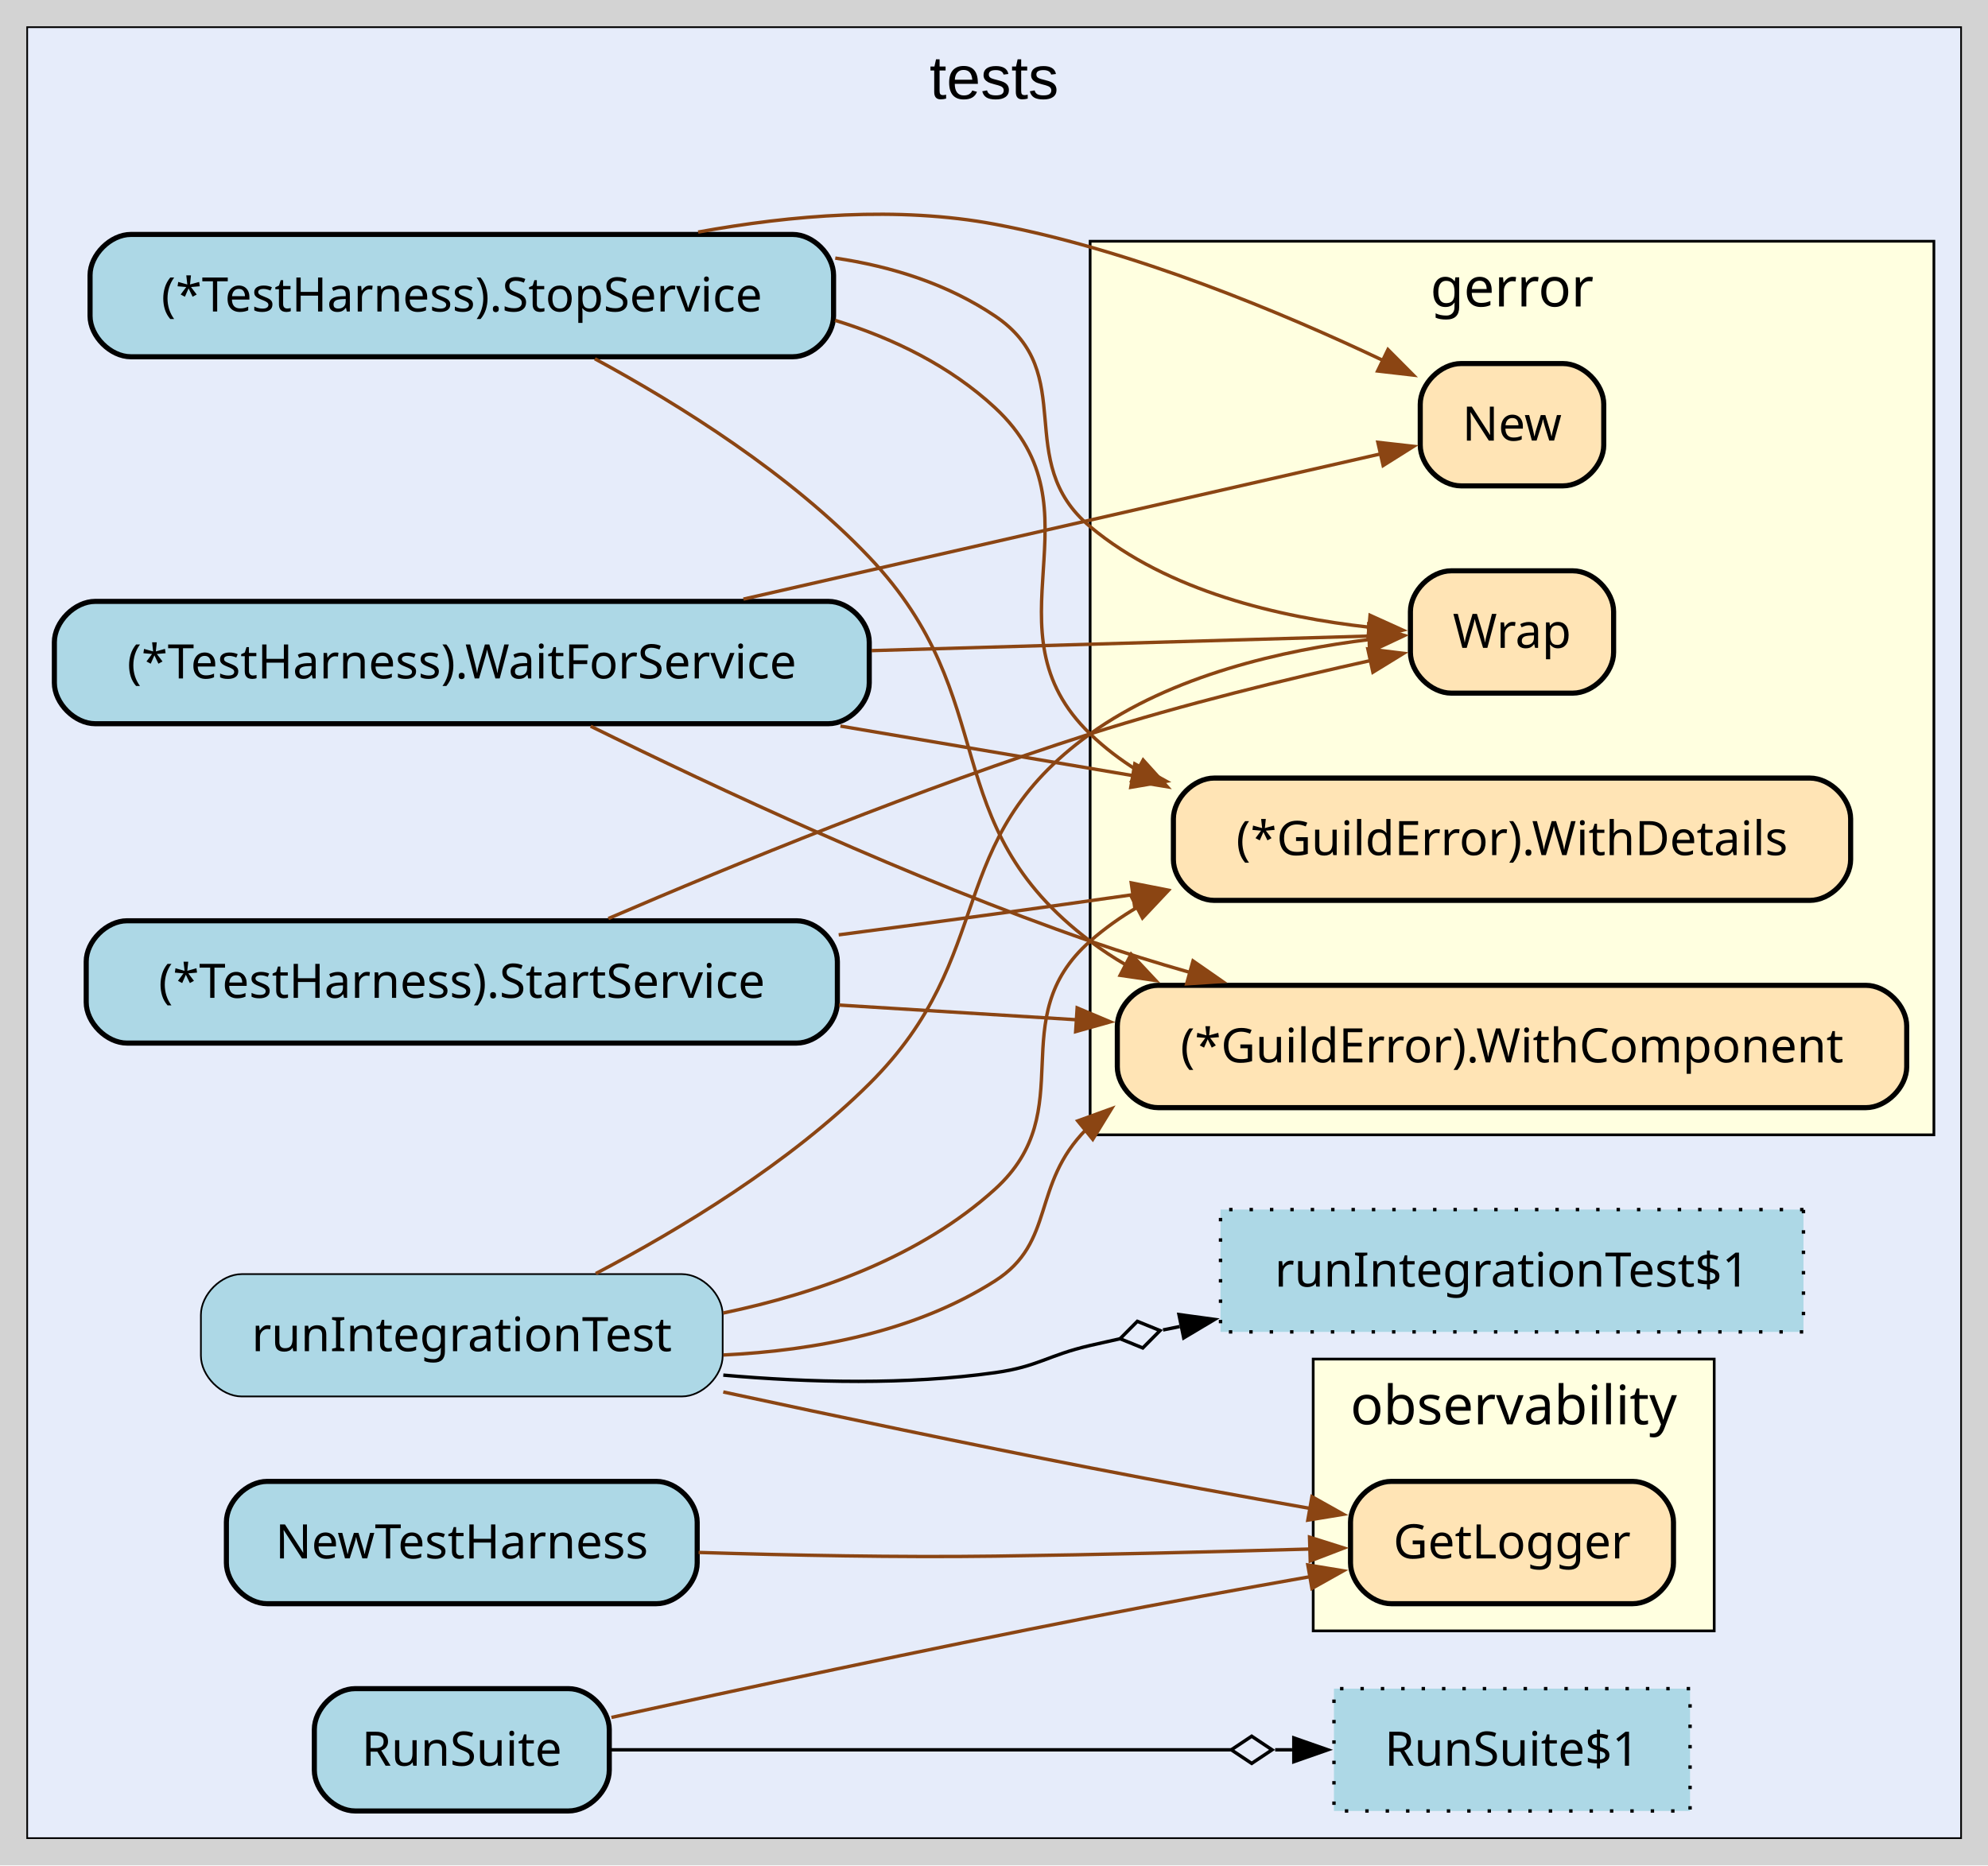
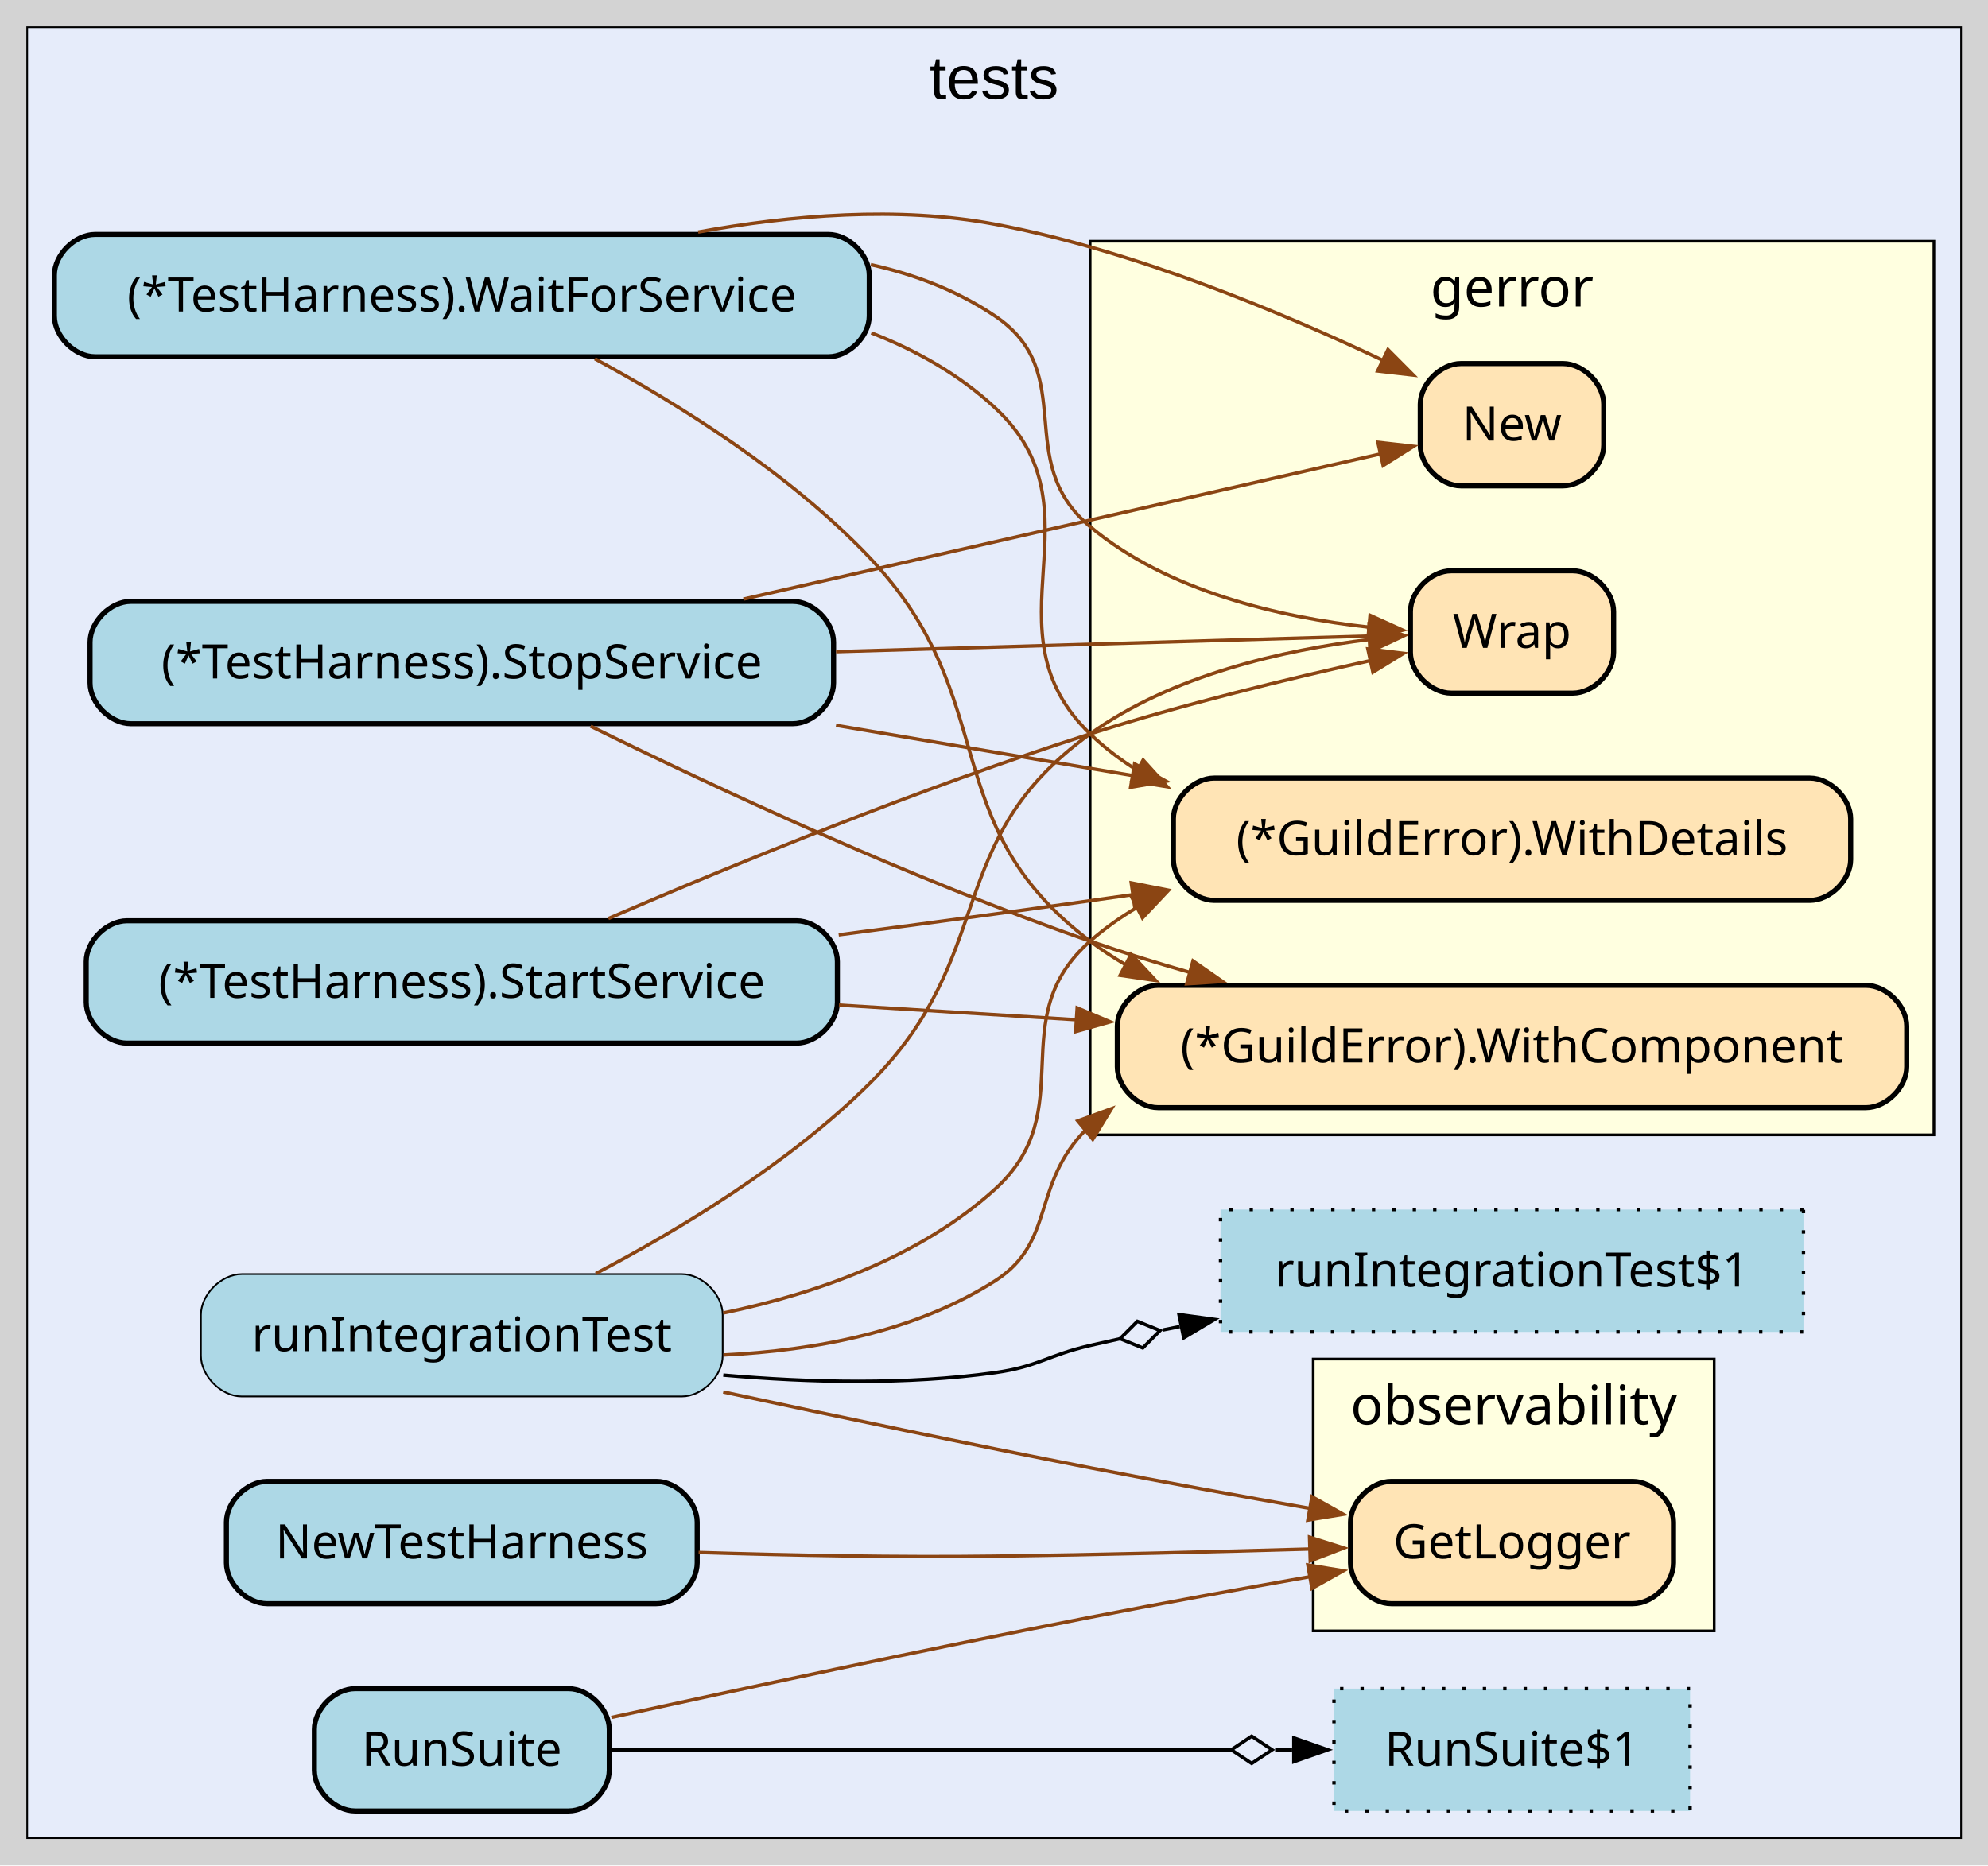
<svg xmlns="http://www.w3.org/2000/svg" xmlns:xlink="http://www.w3.org/1999/xlink" width="585pt" height="549pt" viewBox="0.00 0.00 585.00 549.00">
  <g id="graph0" class="graph" transform="scale(1 1) rotate(0) translate(0 549)">
    <polygon fill="lightgray" stroke="none" points="0,0 0,-549 585.08,-549 585.08,0 0,0" />
    <g id="clust1" class="cluster">
      <polygon fill="#e6ecfa" stroke="black" stroke-width="0.5" points="8,-8 8,-541 577.08,-541 577.08,-8 8,-8" />
      <text xml:space="preserve" text-anchor="middle" x="292.54" y="-519.9" font-family="Arial" font-size="18.00">tests</text>
    </g>
    <g id="clust2" class="cluster">
      <g id="a_clust2">
        <a xlink:href="/?f=github.com/guild-framework/guild-core/pkg/gerror" xlink:title="package: github.com/guild-framework/guild-core/pkg/gerror">
          <polygon fill="lightyellow" stroke="black" stroke-width="0.8" points="320.79,-215 320.79,-478 569.08,-478 569.08,-215 320.79,-215" />
          <text xml:space="preserve" text-anchor="middle" x="444.93" y="-458.8" font-family="Tahoma bold" font-size="16.00">gerror</text>
        </a>
      </g>
    </g>
    <g id="clust3" class="cluster">
      <g id="a_clust3">
        <a xlink:href="/?f=github.com/guild-framework/guild-core/pkg/observability" xlink:title="package: github.com/guild-framework/guild-core/pkg/observability">
          <polygon fill="lightyellow" stroke="black" stroke-width="0.8" points="386.43,-69 386.43,-149 504.43,-149 504.43,-69 386.43,-69" />
          <text xml:space="preserve" text-anchor="middle" x="445.43" y="-129.8" font-family="Tahoma bold" font-size="16.00">observability</text>
        </a>
      </g>
    </g>
    <g id="node1" class="node">
      <g id="a_node1">
-         <a xlink:title="github.com/guild-framework/guild-core/internal/integration/tests.runIntegrationTest | defined in framework.go:240&#10;at framework.go:241: calling [github.com/guild-framework/guild-core/pkg/observability.GetLogger]&#10;at framework.go:281: calling [github.com/guild-framework/guild-core/internal/integration/tests.runIntegrationTest$1]&#10;at framework.go:262: calling [github.com/guild-framework/guild-core/pkg/gerror.Wrap]&#10;at framework.go:295: calling [github.com/guild-framework/guild-core/pkg/gerror.Wrap]&#10;at framework.go:263: calling [(*github.com/guild-framework/guild-core/pkg/gerror.GuildError).WithComponent]&#10;at framework.go:296: calling [(*github.com/guild-framework/guild-core/pkg/gerror.GuildError).WithComponent]&#10;at framework.go:264: calling [(*github.com/guild-framework/guild-core/pkg/gerror.GuildError).WithDetails]&#10;at framework.go:265: calling [(*github.com/guild-framework/guild-core/pkg/gerror.GuildError).WithDetails]&#10;at framework.go:297: calling [(*github.com/guild-framework/guild-core/pkg/gerror.GuildError).WithDetails]&#10;at framework.go:298: calling [(*github.com/guild-framework/guild-core/pkg/gerror.GuildError).WithDetails]">
+         <a xlink:title="(*github.com/guild-framework/guild-core/internal/integration/tests.TestHarness).StartService | defined in framework.go:85&#10;at framework.go:97: calling [(*github.com/guild-framework/guild-core/pkg/gerror.GuildError).WithComponent]&#10;at framework.go:98: calling [(*github.com/guild-framework/guild-core/pkg/gerror.GuildError).WithDetails]&#10;at framework.go:96: calling [github.com/guild-framework/guild-core/pkg/gerror.Wrap]">
+           <path fill="lightblue" stroke="black" stroke-width="1.5" d="M234.41,-278C234.41,-278 37.38,-278 37.38,-278 31.38,-278 25.37,-272 25.37,-266 25.37,-266 25.37,-254 25.37,-254 25.37,-248 31.37,-242 37.37,-242 37.37,-242 234.41,-242 234.41,-242 240.41,-242 246.41,-248 246.41,-254 246.41,-254 246.41,-266 246.41,-266 246.41,-272 240.41,-278 234.41,-278" />
+           <text xml:space="preserve" text-anchor="middle" x="135.89" y="-255.32" font-family="Verdana" font-size="14.00">(*TestHarness).StartService</text>
+         </a>
+       </g>
+     </g>
+     <g id="node9" class="node">
+       <g id="a_node9">
+         <a xlink:title="github.com/guild-framework/guild-core/pkg/gerror.Wrap | defined in errors.go:223">
+           <path fill="moccasin" stroke="black" stroke-width="1.5" d="M462.83,-381C462.83,-381 427.04,-381 427.04,-381 421.04,-381 415.04,-375 415.04,-369 415.04,-369 415.04,-357 415.04,-357 415.04,-351 421.04,-345 427.04,-345 427.04,-345 462.83,-345 462.83,-345 468.83,-345 474.83,-351 474.83,-357 474.83,-357 474.83,-369 474.83,-369 474.83,-375 468.83,-381 462.83,-381" />
+           <text xml:space="preserve" text-anchor="middle" x="444.93" y="-358.32" font-family="Verdana" font-size="14.00">Wrap</text>
+         </a>
+       </g>
+     </g>
+     <g id="edge15" class="edge">
+       <g id="a_edge15">
+         <a xlink:title="at framework.go:96: calling [github.com/guild-framework/guild-core/pkg/gerror.Wrap]">
+           <path fill="none" stroke="saddlebrown" d="M179.02,-278.66C215.9,-294.54 271.21,-317.2 320.79,-333 348.03,-341.68 379.34,-349.28 403.57,-354.65" />
+           <polygon fill="saddlebrown" stroke="saddlebrown" points="402.51,-358 413.03,-356.71 404,-351.16 402.51,-358" />
+         </a>
+       </g>
+     </g>
+     <g id="node10" class="node">
+       <g id="a_node10">
+         <a xlink:title="(*github.com/guild-framework/guild-core/pkg/gerror.GuildError).WithComponent | defined in errors.go:156">
+           <path fill="moccasin" stroke="black" stroke-width="1.5" d="M549.08,-259C549.08,-259 340.79,-259 340.79,-259 334.79,-259 328.79,-253 328.79,-247 328.79,-247 328.79,-235 328.79,-235 328.79,-229 334.79,-223 340.79,-223 340.79,-223 549.08,-223 549.08,-223 555.08,-223 561.08,-229 561.08,-235 561.08,-235 561.08,-247 561.08,-247 561.08,-253 555.08,-259 549.08,-259" />
+           <text xml:space="preserve" text-anchor="middle" x="444.93" y="-236.32" font-family="Verdana" font-size="14.00">(*GuildError).WithComponent</text>
+         </a>
+       </g>
+     </g>
+     <g id="edge3" class="edge">
+       <g id="a_edge3">
+         <a xlink:title="at framework.go:97: calling [(*github.com/guild-framework/guild-core/pkg/gerror.GuildError).WithComponent]">
+           <path fill="none" stroke="saddlebrown" d="M246.88,-253.19C269.58,-251.79 293.66,-250.3 316.91,-248.86" />
+           <polygon fill="saddlebrown" stroke="saddlebrown" points="316.97,-252.36 326.73,-248.25 316.53,-245.38 316.97,-252.36" />
+         </a>
+       </g>
+     </g>
+     <g id="node11" class="node">
+       <g id="a_node11">
+         <a xlink:title="(*github.com/guild-framework/guild-core/pkg/gerror.GuildError).WithDetails | defined in errors.go:147">
+           <path fill="moccasin" stroke="black" stroke-width="1.5" d="M532.58,-320C532.58,-320 357.29,-320 357.29,-320 351.29,-320 345.29,-314 345.29,-308 345.29,-308 345.29,-296 345.29,-296 345.29,-290 351.29,-284 357.29,-284 357.29,-284 532.58,-284 532.58,-284 538.58,-284 544.58,-290 544.58,-296 544.58,-296 544.58,-308 544.58,-308 544.58,-314 538.58,-320 532.58,-320" />
+           <text xml:space="preserve" text-anchor="middle" x="444.93" y="-297.32" font-family="Verdana" font-size="14.00">(*GuildError).WithDetails</text>
+         </a>
+       </g>
+     </g>
+     <g id="edge7" class="edge">
+       <g id="a_edge7">
+         <a xlink:title="at framework.go:98: calling [(*github.com/guild-framework/guild-core/pkg/gerror.GuildError).WithDetails]">
+           <path fill="none" stroke="saddlebrown" d="M246.8,-273.86C262.25,-275.88 277.92,-277.96 292.79,-280 306.06,-281.82 319.97,-283.77 333.76,-285.74" />
+           <polygon fill="saddlebrown" stroke="saddlebrown" points="332.89,-289.15 343.28,-287.11 333.88,-282.22 332.89,-289.15" />
+         </a>
+       </g>
+     </g>
+     <g id="node2" class="node">
+       <g id="a_node2">
+         <a xlink:title="github.com/guild-framework/guild-core/internal/integration/tests.NewTestHarness | defined in framework.go:75&#10;at framework.go:78: calling [github.com/guild-framework/guild-core/pkg/observability.GetLogger]">
+           <path fill="lightblue" stroke="black" stroke-width="1.5" d="M193.16,-113C193.16,-113 78.62,-113 78.62,-113 72.62,-113 66.62,-107 66.62,-101 66.62,-101 66.62,-89 66.62,-89 66.62,-83 72.62,-77 78.62,-77 78.62,-77 193.16,-77 193.16,-77 199.16,-77 205.16,-83 205.16,-89 205.16,-89 205.16,-101 205.16,-101 205.16,-107 199.16,-113 193.16,-113" />
+           <text xml:space="preserve" text-anchor="middle" x="135.89" y="-90.33" font-family="Verdana" font-size="14.00">NewTestHarness</text>
+         </a>
+       </g>
+     </g>
+     <g id="node13" class="node">
+       <g id="a_node13">
+         <a xlink:title="github.com/guild-framework/guild-core/pkg/observability.GetLogger | defined in logger.go:206">
+           <path fill="moccasin" stroke="black" stroke-width="1.5" d="M480.45,-113C480.45,-113 409.41,-113 409.41,-113 403.41,-113 397.41,-107 397.41,-101 397.41,-101 397.41,-89 397.41,-89 397.41,-83 403.41,-77 409.41,-77 409.41,-77 480.45,-77 480.45,-77 486.45,-77 492.45,-83 492.45,-89 492.45,-89 492.45,-101 492.45,-101 492.45,-107 486.45,-113 480.45,-113" />
+           <text xml:space="preserve" text-anchor="middle" x="444.93" y="-90.33" font-family="Verdana" font-size="14.00">GetLogger</text>
+         </a>
+       </g>
+     </g>
+     <g id="edge4" class="edge">
+       <g id="a_edge4">
+         <a xlink:title="at framework.go:78: calling [github.com/guild-framework/guild-core/pkg/observability.GetLogger]">
+           <path fill="none" stroke="saddlebrown" d="M205.57,-92.09C232.73,-91.24 264.23,-90.62 292.79,-91 323.47,-91.41 357.65,-92.28 385.73,-93.1" />
+           <polygon fill="saddlebrown" stroke="saddlebrown" points="385.35,-96.59 395.45,-93.39 385.56,-89.59 385.35,-96.59" />
+         </a>
+       </g>
+     </g>
+     <g id="node3" class="node">
+       <g id="a_node3">
+         <a xlink:title="github.com/guild-framework/guild-core/internal/integration/tests.runIntegrationTest | defined in framework.go:240&#10;at framework.go:241: calling [github.com/guild-framework/guild-core/pkg/observability.GetLogger]&#10;at framework.go:262: calling [github.com/guild-framework/guild-core/pkg/gerror.Wrap]&#10;at framework.go:295: calling [github.com/guild-framework/guild-core/pkg/gerror.Wrap]&#10;at framework.go:263: calling [(*github.com/guild-framework/guild-core/pkg/gerror.GuildError).WithComponent]&#10;at framework.go:296: calling [(*github.com/guild-framework/guild-core/pkg/gerror.GuildError).WithComponent]&#10;at framework.go:264: calling [(*github.com/guild-framework/guild-core/pkg/gerror.GuildError).WithDetails]&#10;at framework.go:265: calling [(*github.com/guild-framework/guild-core/pkg/gerror.GuildError).WithDetails]&#10;at framework.go:297: calling [(*github.com/guild-framework/guild-core/pkg/gerror.GuildError).WithDetails]&#10;at framework.go:298: calling [(*github.com/guild-framework/guild-core/pkg/gerror.GuildError).WithDetails]&#10;at framework.go:281: calling [github.com/guild-framework/guild-core/internal/integration/tests.runIntegrationTest$1]">
          <path fill="lightblue" stroke="black" stroke-width="0.5" d="M200.66,-174C200.66,-174 71.12,-174 71.12,-174 65.12,-174 59.12,-168 59.12,-162 59.12,-162 59.12,-150 59.12,-150 59.12,-144 65.12,-138 71.12,-138 71.12,-138 200.66,-138 200.66,-138 206.66,-138 212.66,-144 212.66,-150 212.66,-150 212.66,-162 212.66,-162 212.66,-168 206.66,-174 200.66,-174" />
          <text xml:space="preserve" text-anchor="middle" x="135.89" y="-151.32" font-family="Verdana" font-size="14.00">runIntegrationTest</text>
        </a>
      </g>
    </g>
-     <g id="node2" class="node">
-       <g id="a_node2">
+     <g id="node4" class="node">
+       <g id="a_node4">
        <a xlink:title="github.com/guild-framework/guild-core/internal/integration/tests.runIntegrationTest$1 | defined in framework.go:281">
          <polygon fill="lightblue" stroke="black" stroke-dasharray="1,5" points="530.7,-193 359.16,-193 359.16,-157 530.7,-157 530.7,-193" />
          <text xml:space="preserve" text-anchor="middle" x="444.93" y="-170.32" font-family="Verdana" font-size="14.00">runIntegrationTest$1</text>
        </a>
      </g>
    </g>
-     <g id="edge4" class="edge">
-       <g id="a_edge4">
+     <g id="edge19" class="edge">
+       <g id="a_edge19">
        <a xlink:title="at framework.go:281: calling [github.com/guild-framework/guild-core/internal/integration/tests.runIntegrationTest$1]">
          <path fill="none" stroke="black" d="M212.84,-144.28C238.33,-142.04 266.86,-141.37 292.79,-145 305.61,-146.8 308.18,-150.08 320.79,-153 323.86,-153.71 326.97,-154.41 330.12,-155.1" />
          <polygon fill="black" stroke="black" points="346.93,-162.1 357.43,-160.67 348.33,-155.24 346.93,-162.1" />
          <polyline fill="none" stroke="black" points="347.14,-158.57 342.24,-157.57" />
          <polygon fill="none" stroke="black" points="329.6,-154.99 336.28,-152.27 341.36,-157.39 334.68,-160.11 329.6,-154.99" />
        </a>
      </g>
    </g>
-     <g id="node9" class="node">
-       <g id="a_node9">
-         <a xlink:title="github.com/guild-framework/guild-core/pkg/gerror.Wrap | defined in errors.go:223">
-           <path fill="moccasin" stroke="black" stroke-width="1.5" d="M462.83,-381C462.83,-381 427.04,-381 427.04,-381 421.04,-381 415.04,-375 415.04,-369 415.04,-369 415.04,-357 415.04,-357 415.04,-351 421.04,-345 427.04,-345 427.04,-345 462.83,-345 462.83,-345 468.83,-345 474.83,-351 474.83,-357 474.83,-357 474.83,-369 474.83,-369 474.83,-375 468.83,-381 462.83,-381" />
-           <text xml:space="preserve" text-anchor="middle" x="444.93" y="-358.32" font-family="Verdana" font-size="14.00">Wrap</text>
-         </a>
-       </g>
-     </g>
-     <g id="edge8" class="edge">
-       <g id="a_edge8">
+     <g id="edge9" class="edge">
+       <g id="a_edge9">
        <a xlink:title="at framework.go:262: calling [github.com/guild-framework/guild-core/pkg/gerror.Wrap]&#10;at framework.go:295: calling [github.com/guild-framework/guild-core/pkg/gerror.Wrap]">
          <path fill="none" stroke="saddlebrown" d="M175.32,-174.17C200.25,-187.26 232.34,-206.69 255.79,-230 294.19,-268.16 276.84,-301.4 320.79,-333 344.8,-350.27 377.55,-357.67 403.24,-360.81" />
          <polygon fill="saddlebrown" stroke="saddlebrown" points="402.67,-364.27 412.98,-361.82 403.39,-357.31 402.67,-364.27" />
        </a>
      </g>
    </g>
-     <g id="node10" class="node">
-       <g id="a_node10">
-         <a xlink:title="(*github.com/guild-framework/guild-core/pkg/gerror.GuildError).WithComponent | defined in errors.go:156">
-           <path fill="moccasin" stroke="black" stroke-width="1.5" d="M549.08,-259C549.08,-259 340.79,-259 340.79,-259 334.79,-259 328.79,-253 328.79,-247 328.79,-247 328.79,-235 328.79,-235 328.79,-229 334.79,-223 340.79,-223 340.79,-223 549.08,-223 549.08,-223 555.08,-223 561.08,-229 561.08,-235 561.08,-235 561.08,-247 561.08,-247 561.08,-253 555.08,-259 549.08,-259" />
-           <text xml:space="preserve" text-anchor="middle" x="444.93" y="-236.32" font-family="Verdana" font-size="14.00">(*GuildError).WithComponent</text>
-         </a>
-       </g>
-     </g>
-     <g id="edge13" class="edge">
-       <g id="a_edge13">
+     <g id="edge10" class="edge">
+       <g id="a_edge10">
        <a xlink:title="at framework.go:263: calling [(*github.com/guild-framework/guild-core/pkg/gerror.GuildError).WithComponent]&#10;at framework.go:296: calling [(*github.com/guild-framework/guild-core/pkg/gerror.GuildError).WithComponent]">
          <path fill="none" stroke="saddlebrown" d="M212.87,-150.2C239.89,-151.5 269.39,-157.07 292.79,-172 310.73,-183.44 303.4,-200.25 319.7,-216.67" />
          <polygon fill="saddlebrown" stroke="saddlebrown" points="317.14,-219.1 327.1,-222.71 321.56,-213.68 317.14,-219.1" />
        </a>
      </g>
    </g>
-     <g id="node11" class="node">
-       <g id="a_node11">
-         <a xlink:title="(*github.com/guild-framework/guild-core/pkg/gerror.GuildError).WithDetails | defined in errors.go:147">
-           <path fill="moccasin" stroke="black" stroke-width="1.5" d="M532.58,-320C532.58,-320 357.29,-320 357.29,-320 351.29,-320 345.29,-314 345.29,-308 345.29,-308 345.29,-296 345.29,-296 345.29,-290 351.29,-284 357.29,-284 357.29,-284 532.58,-284 532.58,-284 538.58,-284 544.58,-290 544.58,-296 544.58,-296 544.58,-308 544.58,-308 544.58,-314 538.58,-320 532.58,-320" />
-           <text xml:space="preserve" text-anchor="middle" x="444.93" y="-297.32" font-family="Verdana" font-size="14.00">(*GuildError).WithDetails</text>
-         </a>
-       </g>
-     </g>
-     <g id="edge17" class="edge">
-       <g id="a_edge17">
+     <g id="edge16" class="edge">
+       <g id="a_edge16">
        <a xlink:title="at framework.go:264: calling [(*github.com/guild-framework/guild-core/pkg/gerror.GuildError).WithDetails]&#10;at framework.go:265: calling [(*github.com/guild-framework/guild-core/pkg/gerror.GuildError).WithDetails]&#10;at framework.go:297: calling [(*github.com/guild-framework/guild-core/pkg/gerror.GuildError).WithDetails]&#10;at framework.go:298: calling [(*github.com/guild-framework/guild-core/pkg/gerror.GuildError).WithDetails]">
          <path fill="none" stroke="saddlebrown" d="M212.84,-162.56C240.81,-168.4 270.96,-179.19 292.79,-199 318.53,-222.35 294.71,-249.04 320.79,-272 325.12,-275.81 329.85,-279.15 334.86,-282.09" />
          <polygon fill="saddlebrown" stroke="saddlebrown" points="332.96,-285.05 343.45,-286.54 336.19,-278.83 332.96,-285.05" />
        </a>
      </g>
    </g>
-     <g id="node13" class="node">
-       <g id="a_node13">
-         <a xlink:title="github.com/guild-framework/guild-core/pkg/observability.GetLogger | defined in logger.go:206">
-           <path fill="moccasin" stroke="black" stroke-width="1.5" d="M480.45,-113C480.45,-113 409.41,-113 409.41,-113 403.41,-113 397.41,-107 397.41,-101 397.41,-101 397.41,-89 397.41,-89 397.41,-83 403.41,-77 409.41,-77 409.41,-77 480.45,-77 480.45,-77 486.45,-77 492.45,-83 492.45,-89 492.45,-89 492.45,-101 492.45,-101 492.45,-107 486.45,-113 480.45,-113" />
-           <text xml:space="preserve" text-anchor="middle" x="444.93" y="-90.33" font-family="Verdana" font-size="14.00">GetLogger</text>
-         </a>
-       </g>
-     </g>
-     <g id="edge3" class="edge">
-       <g id="a_edge3">
+     <g id="edge8" class="edge">
+       <g id="a_edge8">
        <a xlink:title="at framework.go:241: calling [github.com/guild-framework/guild-core/pkg/observability.GetLogger]">
          <path fill="none" stroke="saddlebrown" d="M212.83,-139.32C245.94,-132.2 285.24,-123.94 320.79,-117 341.92,-112.87 365.16,-108.64 385.69,-105.01" />
          <polygon fill="saddlebrown" stroke="saddlebrown" points="386.06,-108.5 395.3,-103.32 384.85,-101.6 386.06,-108.5" />
        </a>
      </g>
    </g>
-     <g id="node3" class="node">
-       <g id="a_node3">
-         <a xlink:title="(*github.com/guild-framework/guild-core/internal/integration/tests.TestHarness).StartService | defined in framework.go:85&#10;at framework.go:97: calling [(*github.com/guild-framework/guild-core/pkg/gerror.GuildError).WithComponent]&#10;at framework.go:98: calling [(*github.com/guild-framework/guild-core/pkg/gerror.GuildError).WithDetails]&#10;at framework.go:96: calling [github.com/guild-framework/guild-core/pkg/gerror.Wrap]">
-           <path fill="lightblue" stroke="black" stroke-width="1.5" d="M234.41,-278C234.41,-278 37.38,-278 37.38,-278 31.38,-278 25.37,-272 25.37,-266 25.37,-266 25.37,-254 25.37,-254 25.37,-248 31.37,-242 37.37,-242 37.37,-242 234.41,-242 234.41,-242 240.41,-242 246.41,-248 246.41,-254 246.41,-254 246.41,-266 246.41,-266 246.41,-272 240.41,-278 234.41,-278" />
-           <text xml:space="preserve" text-anchor="middle" x="135.89" y="-255.32" font-family="Verdana" font-size="14.00">(*TestHarness).StartService</text>
-         </a>
-       </g>
-     </g>
-     <g id="edge18" class="edge">
-       <g id="a_edge18">
-         <a xlink:title="at framework.go:96: calling [github.com/guild-framework/guild-core/pkg/gerror.Wrap]">
-           <path fill="none" stroke="saddlebrown" d="M179.02,-278.66C215.9,-294.54 271.21,-317.2 320.79,-333 348.03,-341.68 379.34,-349.28 403.57,-354.65" />
-           <polygon fill="saddlebrown" stroke="saddlebrown" points="402.51,-358 413.03,-356.71 404,-351.16 402.51,-358" />
-         </a>
-       </g>
-     </g>
-     <g id="edge5" class="edge">
-       <g id="a_edge5">
-         <a xlink:title="at framework.go:97: calling [(*github.com/guild-framework/guild-core/pkg/gerror.GuildError).WithComponent]">
-           <path fill="none" stroke="saddlebrown" d="M246.88,-253.19C269.58,-251.79 293.66,-250.3 316.91,-248.86" />
-           <polygon fill="saddlebrown" stroke="saddlebrown" points="316.97,-252.36 326.73,-248.25 316.53,-245.38 316.97,-252.36" />
-         </a>
-       </g>
-     </g>
-     <g id="edge9" class="edge">
-       <g id="a_edge9">
-         <a xlink:title="at framework.go:98: calling [(*github.com/guild-framework/guild-core/pkg/gerror.GuildError).WithDetails]">
-           <path fill="none" stroke="saddlebrown" d="M246.8,-273.86C262.25,-275.88 277.92,-277.96 292.79,-280 306.06,-281.82 319.97,-283.77 333.76,-285.74" />
-           <polygon fill="saddlebrown" stroke="saddlebrown" points="332.89,-289.15 343.28,-287.11 333.88,-282.22 332.89,-289.15" />
-         </a>
-       </g>
-     </g>
-     <g id="node4" class="node">
-       <g id="a_node4">
-         <a xlink:title="github.com/guild-framework/guild-core/internal/integration/tests.RunSuite | defined in framework.go:197&#10;at framework.go:211: calling [github.com/guild-framework/guild-core/internal/integration/tests.RunSuite$1]&#10;at framework.go:199: calling [github.com/guild-framework/guild-core/pkg/observability.GetLogger]">
+     <g id="node5" class="node">
+       <g id="a_node5">
+         <a xlink:title="github.com/guild-framework/guild-core/internal/integration/tests.RunSuite | defined in framework.go:197&#10;at framework.go:199: calling [github.com/guild-framework/guild-core/pkg/observability.GetLogger]&#10;at framework.go:211: calling [github.com/guild-framework/guild-core/internal/integration/tests.RunSuite$1]">
          <path fill="lightblue" stroke="black" stroke-width="1.5" d="M167.29,-52C167.29,-52 104.5,-52 104.5,-52 98.5,-52 92.5,-46 92.5,-40 92.5,-40 92.5,-28 92.5,-28 92.5,-22 98.5,-16 104.5,-16 104.5,-16 167.29,-16 167.29,-16 173.29,-16 179.29,-22 179.29,-28 179.29,-28 179.29,-40 179.29,-40 179.29,-46 173.29,-52 167.29,-52" />
          <text xml:space="preserve" text-anchor="middle" x="135.89" y="-29.32" font-family="Verdana" font-size="14.00">RunSuite</text>
        </a>
      </g>
    </g>
-     <g id="node5" class="node">
-       <g id="a_node5">
+     <g id="node6" class="node">
+       <g id="a_node6">
        <a xlink:title="github.com/guild-framework/guild-core/internal/integration/tests.RunSuite$1 | defined in framework.go:211">
          <polygon fill="lightblue" stroke="black" stroke-dasharray="1,5" points="497.33,-52 392.54,-52 392.54,-16 497.33,-16 497.33,-52" />
          <text xml:space="preserve" text-anchor="middle" x="444.93" y="-29.32" font-family="Verdana" font-size="14.00">RunSuite$1</text>
        </a>
      </g>
    </g>
-     <g id="edge14" class="edge">
-       <g id="a_edge14">
+     <g id="edge11" class="edge">
+       <g id="a_edge11">
        <a xlink:title="at framework.go:211: calling [github.com/guild-framework/guild-core/internal/integration/tests.RunSuite$1]">
          <path fill="none" stroke="black" d="M179.91,-34C227.24,-34 304.36,-34 363.07,-34" />
          <polygon fill="black" stroke="black" points="380.73,-37.5 390.73,-34 380.73,-30.5 380.73,-37.5" />
          <polyline fill="none" stroke="black" points="380.23,-34 375.23,-34" />
          <polygon fill="none" stroke="black" points="362.33,-34 368.33,-30 374.33,-34 368.33,-38 362.33,-34" />
        </a>
      </g>
    </g>
-     <g id="edge19" class="edge">
-       <g id="a_edge19">
+     <g id="edge5" class="edge">
+       <g id="a_edge5">
        <a xlink:title="at framework.go:199: calling [github.com/guild-framework/guild-core/pkg/observability.GetLogger]">
          <path fill="none" stroke="saddlebrown" d="M179.92,-43.53C217.13,-51.68 272.42,-63.55 320.79,-73 341.92,-77.13 365.16,-81.36 385.69,-84.99" />
          <polygon fill="saddlebrown" stroke="saddlebrown" points="384.85,-88.4 395.3,-86.68 386.06,-81.5 384.85,-88.4" />
        </a>
      </g>
    </g>
-     <g id="node6" class="node">
-       <g id="a_node6">
-         <a xlink:title="(*github.com/guild-framework/guild-core/internal/integration/tests.TestHarness).WaitForService | defined in framework.go:149&#10;at framework.go:157: calling [github.com/guild-framework/guild-core/pkg/gerror.Wrap]&#10;at framework.go:162: calling [github.com/guild-framework/guild-core/pkg/gerror.New]&#10;at framework.go:159: calling [(*github.com/guild-framework/guild-core/pkg/gerror.GuildError).WithDetails]&#10;at framework.go:164: calling [(*github.com/guild-framework/guild-core/pkg/gerror.GuildError).WithDetails]&#10;at framework.go:165: calling [(*github.com/guild-framework/guild-core/pkg/gerror.GuildError).WithDetails]&#10;at framework.go:158: calling [(*github.com/guild-framework/guild-core/pkg/gerror.GuildError).WithComponent]&#10;at framework.go:163: calling [(*github.com/guild-framework/guild-core/pkg/gerror.GuildError).WithComponent]">
-           <path fill="lightblue" stroke="black" stroke-width="1.5" d="M243.79,-372C243.79,-372 28,-372 28,-372 22,-372 16,-366 16,-360 16,-360 16,-348 16,-348 16,-342 22,-336 28,-336 28,-336 243.79,-336 243.79,-336 249.79,-336 255.79,-342 255.79,-348 255.79,-348 255.79,-360 255.79,-360 255.79,-366 249.79,-372 243.79,-372" />
-           <text xml:space="preserve" text-anchor="middle" x="135.89" y="-349.32" font-family="Verdana" font-size="14.00">(*TestHarness).WaitForService</text>
+     <g id="node7" class="node">
+       <g id="a_node7">
+         <a xlink:title="(*github.com/guild-framework/guild-core/internal/integration/tests.TestHarness).WaitForService | defined in framework.go:149&#10;at framework.go:159: calling [(*github.com/guild-framework/guild-core/pkg/gerror.GuildError).WithDetails]&#10;at framework.go:164: calling [(*github.com/guild-framework/guild-core/pkg/gerror.GuildError).WithDetails]&#10;at framework.go:165: calling [(*github.com/guild-framework/guild-core/pkg/gerror.GuildError).WithDetails]&#10;at framework.go:157: calling [github.com/guild-framework/guild-core/pkg/gerror.Wrap]&#10;at framework.go:162: calling [github.com/guild-framework/guild-core/pkg/gerror.New]&#10;at framework.go:158: calling [(*github.com/guild-framework/guild-core/pkg/gerror.GuildError).WithComponent]&#10;at framework.go:163: calling [(*github.com/guild-framework/guild-core/pkg/gerror.GuildError).WithComponent]">
+           <path fill="lightblue" stroke="black" stroke-width="1.5" d="M243.79,-480C243.79,-480 28,-480 28,-480 22,-480 16,-474 16,-468 16,-468 16,-456 16,-456 16,-450 22,-444 28,-444 28,-444 243.79,-444 243.79,-444 249.79,-444 255.79,-450 255.79,-456 255.79,-456 255.79,-468 255.79,-468 255.79,-474 249.79,-480 243.79,-480" />
+           <text xml:space="preserve" text-anchor="middle" x="135.89" y="-457.32" font-family="Verdana" font-size="14.00">(*TestHarness).WaitForService</text>
+         </a>
+       </g>
+     </g>
+     <g id="edge12" class="edge">
+       <g id="a_edge12">
+         <a xlink:title="at framework.go:157: calling [github.com/guild-framework/guild-core/pkg/gerror.Wrap]">
+           <path fill="none" stroke="saddlebrown" d="M256.25,-471.11C269.27,-468.21 281.78,-463.41 292.79,-456 317.87,-439.11 297.6,-413.4 320.79,-394 343.67,-374.86 376.75,-367.3 402.87,-364.41" />
+           <polygon fill="saddlebrown" stroke="saddlebrown" points="403.16,-367.9 412.81,-363.53 402.54,-360.93 403.16,-367.9" />
+         </a>
+       </g>
+     </g>
+     <g id="edge17" class="edge">
+       <g id="a_edge17">
+         <a xlink:title="at framework.go:158: calling [(*github.com/guild-framework/guild-core/pkg/gerror.GuildError).WithComponent]&#10;at framework.go:163: calling [(*github.com/guild-framework/guild-core/pkg/gerror.GuildError).WithComponent]">
+           <path fill="none" stroke="saddlebrown" d="M175.05,-443.4C200.18,-429.78 232.6,-409.44 255.79,-385 295.66,-342.97 274.59,-306.96 320.79,-272 324.15,-269.46 327.7,-267.12 331.39,-264.97" />
+           <polygon fill="saddlebrown" stroke="saddlebrown" points="332.85,-268.16 340.09,-260.42 329.61,-261.95 332.85,-268.16" />
        </a>
      </g>
    </g>
    <g id="edge1" class="edge">
      <g id="a_edge1">
-         <a xlink:title="at framework.go:157: calling [github.com/guild-framework/guild-core/pkg/gerror.Wrap]">
-           <path fill="none" stroke="saddlebrown" d="M256.48,-357.51C308.29,-359.02 365.53,-360.7 402.96,-361.8" />
-           <polygon fill="saddlebrown" stroke="saddlebrown" points="402.78,-365.29 412.88,-362.09 402.98,-358.3 402.78,-365.29" />
-         </a>
-       </g>
-     </g>
-     <g id="edge10" class="edge">
-       <g id="a_edge10">
-         <a xlink:title="at framework.go:158: calling [(*github.com/guild-framework/guild-core/pkg/gerror.GuildError).WithComponent]&#10;at framework.go:163: calling [(*github.com/guild-framework/guild-core/pkg/gerror.GuildError).WithComponent]">
-           <path fill="none" stroke="saddlebrown" d="M173.81,-335.26C210.41,-317.23 268.43,-290.11 320.79,-272 330.28,-268.72 340.28,-265.62 350.33,-262.75" />
-           <polygon fill="saddlebrown" stroke="saddlebrown" points="351.06,-266.18 359.76,-260.13 349.19,-259.44 351.06,-266.18" />
-         </a>
-       </g>
-     </g>
-     <g id="edge6" class="edge">
-       <g id="a_edge6">
        <a xlink:title="at framework.go:159: calling [(*github.com/guild-framework/guild-core/pkg/gerror.GuildError).WithDetails]&#10;at framework.go:164: calling [(*github.com/guild-framework/guild-core/pkg/gerror.GuildError).WithDetails]&#10;at framework.go:165: calling [(*github.com/guild-framework/guild-core/pkg/gerror.GuildError).WithDetails]">
-           <path fill="none" stroke="saddlebrown" d="M247.31,-335.3C275.39,-330.54 305.56,-325.43 333.63,-320.68" />
-           <polygon fill="saddlebrown" stroke="saddlebrown" points="333.93,-324.18 343.2,-319.06 332.76,-317.28 333.93,-324.18" />
+           <path fill="none" stroke="saddlebrown" d="M256.4,-451.02C269.79,-445.81 282.34,-438.69 292.79,-429 325.38,-398.78 288.78,-363.84 320.79,-333 325.05,-328.9 329.76,-325.32 334.8,-322.19" />
+           <polygon fill="saddlebrown" stroke="saddlebrown" points="336.39,-325.31 343.5,-317.44 333.04,-319.16 336.39,-325.31" />
        </a>
      </g>
    </g>
    <g id="node12" class="node">
      <g id="a_node12">
        <a xlink:title="github.com/guild-framework/guild-core/pkg/gerror.New | defined in errors.go:190">
          <path fill="moccasin" stroke="black" stroke-width="1.5" d="M459.93,-442C459.93,-442 429.93,-442 429.93,-442 423.93,-442 417.93,-436 417.93,-430 417.93,-430 417.93,-418 417.93,-418 417.93,-412 423.93,-406 429.93,-406 429.93,-406 459.93,-406 459.93,-406 465.93,-406 471.93,-412 471.93,-418 471.93,-418 471.93,-430 471.93,-430 471.93,-436 465.93,-442 459.93,-442" />
          <text xml:space="preserve" text-anchor="middle" x="444.93" y="-419.32" font-family="Verdana" font-size="14.00">New</text>
        </a>
      </g>
    </g>
+     <g id="edge13" class="edge">
+       <g id="a_edge13">
+         <a xlink:title="at framework.go:162: calling [github.com/guild-framework/guild-core/pkg/gerror.New]">
+           <path fill="none" stroke="saddlebrown" d="M205.44,-480.7C232.72,-485.68 264.34,-488.36 292.79,-483 333.52,-475.33 377.37,-456.98 407.29,-442.77" />
+           <polygon fill="saddlebrown" stroke="saddlebrown" points="408.43,-446.11 415.9,-438.6 405.38,-439.81 408.43,-446.11" />
+         </a>
+       </g>
+     </g>
+     <g id="node8" class="node">
+       <g id="a_node8">
+         <a xlink:title="(*github.com/guild-framework/guild-core/internal/integration/tests.TestHarness).StopService | defined in framework.go:115&#10;at framework.go:130: calling [github.com/guild-framework/guild-core/pkg/gerror.Wrap]&#10;at framework.go:123: calling [(*github.com/guild-framework/guild-core/pkg/gerror.GuildError).WithDetails]&#10;at framework.go:132: calling [(*github.com/guild-framework/guild-core/pkg/gerror.GuildError).WithDetails]&#10;at framework.go:121: calling [github.com/guild-framework/guild-core/pkg/gerror.New]&#10;at framework.go:122: calling [(*github.com/guild-framework/guild-core/pkg/gerror.GuildError).WithComponent]&#10;at framework.go:131: calling [(*github.com/guild-framework/guild-core/pkg/gerror.GuildError).WithComponent]">
+           <path fill="lightblue" stroke="black" stroke-width="1.5" d="M233.29,-372C233.29,-372 38.5,-372 38.5,-372 32.5,-372 26.5,-366 26.5,-360 26.5,-360 26.5,-348 26.5,-348 26.5,-342 32.5,-336 38.5,-336 38.5,-336 233.29,-336 233.29,-336 239.29,-336 245.29,-342 245.29,-348 245.29,-348 245.29,-360 245.29,-360 245.29,-366 239.29,-372 233.29,-372" />
+           <text xml:space="preserve" text-anchor="middle" x="135.89" y="-349.32" font-family="Verdana" font-size="14.00">(*TestHarness).StopService</text>
+         </a>
+       </g>
+     </g>
    <g id="edge2" class="edge">
      <g id="a_edge2">
-         <a xlink:title="at framework.go:162: calling [github.com/guild-framework/guild-core/pkg/gerror.New]">
+         <a xlink:title="at framework.go:130: calling [github.com/guild-framework/guild-core/pkg/gerror.Wrap]">
+           <path fill="none" stroke="saddlebrown" d="M246.01,-357.2C300.49,-358.8 363.13,-360.63 403.09,-361.8" />
+           <polygon fill="saddlebrown" stroke="saddlebrown" points="402.87,-365.3 412.97,-362.09 403.08,-358.3 402.87,-365.3" />
+         </a>
+       </g>
+     </g>
+     <g id="edge18" class="edge">
+       <g id="a_edge18">
+         <a xlink:title="at framework.go:122: calling [(*github.com/guild-framework/guild-core/pkg/gerror.GuildError).WithComponent]&#10;at framework.go:131: calling [(*github.com/guild-framework/guild-core/pkg/gerror.GuildError).WithComponent]">
+           <path fill="none" stroke="saddlebrown" d="M173.81,-335.26C210.41,-317.23 268.43,-290.11 320.79,-272 330.28,-268.72 340.28,-265.62 350.33,-262.75" />
+           <polygon fill="saddlebrown" stroke="saddlebrown" points="351.06,-266.18 359.76,-260.13 349.19,-259.44 351.06,-266.18" />
+         </a>
+       </g>
+     </g>
+     <g id="edge6" class="edge">
+       <g id="a_edge6">
+         <a xlink:title="at framework.go:123: calling [(*github.com/guild-framework/guild-core/pkg/gerror.GuildError).WithDetails]&#10;at framework.go:132: calling [(*github.com/guild-framework/guild-core/pkg/gerror.GuildError).WithDetails]">
+           <path fill="none" stroke="saddlebrown" d="M246.01,-335.52C274.39,-330.71 304.98,-325.53 333.43,-320.71" />
+           <polygon fill="saddlebrown" stroke="saddlebrown" points="333.87,-324.19 343.15,-319.07 332.7,-317.29 333.87,-324.19" />
+         </a>
+       </g>
+     </g>
+     <g id="edge14" class="edge">
+       <g id="a_edge14">
+         <a xlink:title="at framework.go:121: calling [github.com/guild-framework/guild-core/pkg/gerror.New]">
          <path fill="none" stroke="saddlebrown" d="M218.77,-372.67C279.7,-386.56 360.02,-404.87 406.43,-415.45" />
          <polygon fill="saddlebrown" stroke="saddlebrown" points="405.46,-418.82 415.98,-417.63 407.01,-411.99 405.46,-418.82" />
        </a>
      </g>
    </g>
-     <g id="node7" class="node">
-       <g id="a_node7">
-         <a xlink:title="github.com/guild-framework/guild-core/internal/integration/tests.NewTestHarness | defined in framework.go:75&#10;at framework.go:78: calling [github.com/guild-framework/guild-core/pkg/observability.GetLogger]">
-           <path fill="lightblue" stroke="black" stroke-width="1.5" d="M193.16,-113C193.16,-113 78.62,-113 78.62,-113 72.62,-113 66.62,-107 66.62,-101 66.62,-101 66.62,-89 66.62,-89 66.62,-83 72.62,-77 78.62,-77 78.62,-77 193.16,-77 193.16,-77 199.16,-77 205.16,-83 205.16,-89 205.16,-89 205.16,-101 205.16,-101 205.16,-107 199.16,-113 193.16,-113" />
-           <text xml:space="preserve" text-anchor="middle" x="135.89" y="-90.33" font-family="Verdana" font-size="14.00">NewTestHarness</text>
-         </a>
-       </g>
-     </g>
-     <g id="edge15" class="edge">
-       <g id="a_edge15">
-         <a xlink:title="at framework.go:78: calling [github.com/guild-framework/guild-core/pkg/observability.GetLogger]">
-           <path fill="none" stroke="saddlebrown" d="M205.57,-92.09C232.73,-91.24 264.23,-90.62 292.79,-91 323.47,-91.41 357.65,-92.28 385.73,-93.1" />
-           <polygon fill="saddlebrown" stroke="saddlebrown" points="385.35,-96.59 395.45,-93.39 385.56,-89.59 385.35,-96.59" />
-         </a>
-       </g>
-     </g>
-     <g id="node8" class="node">
-       <g id="a_node8">
-         <a xlink:title="(*github.com/guild-framework/guild-core/internal/integration/tests.TestHarness).StopService | defined in framework.go:115&#10;at framework.go:130: calling [github.com/guild-framework/guild-core/pkg/gerror.Wrap]&#10;at framework.go:121: calling [github.com/guild-framework/guild-core/pkg/gerror.New]&#10;at framework.go:122: calling [(*github.com/guild-framework/guild-core/pkg/gerror.GuildError).WithComponent]&#10;at framework.go:131: calling [(*github.com/guild-framework/guild-core/pkg/gerror.GuildError).WithComponent]&#10;at framework.go:123: calling [(*github.com/guild-framework/guild-core/pkg/gerror.GuildError).WithDetails]&#10;at framework.go:132: calling [(*github.com/guild-framework/guild-core/pkg/gerror.GuildError).WithDetails]">
-           <path fill="lightblue" stroke="black" stroke-width="1.5" d="M233.29,-480C233.29,-480 38.5,-480 38.5,-480 32.5,-480 26.5,-474 26.5,-468 26.5,-468 26.5,-456 26.5,-456 26.5,-450 32.5,-444 38.5,-444 38.5,-444 233.29,-444 233.29,-444 239.29,-444 245.29,-450 245.29,-456 245.29,-456 245.29,-468 245.29,-468 245.29,-474 239.29,-480 233.29,-480" />
-           <text xml:space="preserve" text-anchor="middle" x="135.89" y="-457.32" font-family="Verdana" font-size="14.00">(*TestHarness).StopService</text>
-         </a>
-       </g>
-     </g>
-     <g id="edge7" class="edge">
-       <g id="a_edge7">
-         <a xlink:title="at framework.go:130: calling [github.com/guild-framework/guild-core/pkg/gerror.Wrap]">
-           <path fill="none" stroke="saddlebrown" d="M245.79,-473.04C262.53,-470.57 278.86,-465.38 292.79,-456 317.87,-439.11 297.6,-413.4 320.79,-394 343.67,-374.86 376.75,-367.3 402.87,-364.41" />
-           <polygon fill="saddlebrown" stroke="saddlebrown" points="403.16,-367.9 412.81,-363.53 402.54,-360.93 403.16,-367.9" />
-         </a>
-       </g>
-     </g>
-     <g id="edge12" class="edge">
-       <g id="a_edge12">
-         <a xlink:title="at framework.go:122: calling [(*github.com/guild-framework/guild-core/pkg/gerror.GuildError).WithComponent]&#10;at framework.go:131: calling [(*github.com/guild-framework/guild-core/pkg/gerror.GuildError).WithComponent]">
-           <path fill="none" stroke="saddlebrown" d="M175.05,-443.4C200.18,-429.78 232.6,-409.44 255.79,-385 295.66,-342.97 274.59,-306.96 320.79,-272 324.15,-269.46 327.7,-267.12 331.39,-264.97" />
-           <polygon fill="saddlebrown" stroke="saddlebrown" points="332.85,-268.16 340.09,-260.42 329.61,-261.95 332.85,-268.16" />
-         </a>
-       </g>
-     </g>
-     <g id="edge16" class="edge">
-       <g id="a_edge16">
-         <a xlink:title="at framework.go:123: calling [(*github.com/guild-framework/guild-core/pkg/gerror.GuildError).WithDetails]&#10;at framework.go:132: calling [(*github.com/guild-framework/guild-core/pkg/gerror.GuildError).WithDetails]">
-           <path fill="none" stroke="saddlebrown" d="M245.73,-454.72C263.07,-449.37 279.61,-441.23 292.79,-429 325.38,-398.78 288.78,-363.84 320.79,-333 325.05,-328.9 329.76,-325.32 334.8,-322.19" />
-           <polygon fill="saddlebrown" stroke="saddlebrown" points="336.39,-325.31 343.5,-317.44 333.04,-319.16 336.39,-325.31" />
-         </a>
-       </g>
-     </g>
-     <g id="edge11" class="edge">
-       <g id="a_edge11">
-         <a xlink:title="at framework.go:121: calling [github.com/guild-framework/guild-core/pkg/gerror.New]">
-           <path fill="none" stroke="saddlebrown" d="M205.44,-480.7C232.72,-485.68 264.34,-488.36 292.79,-483 333.52,-475.33 377.37,-456.98 407.29,-442.77" />
-           <polygon fill="saddlebrown" stroke="saddlebrown" points="408.43,-446.11 415.9,-438.6 405.38,-439.81 408.43,-446.11" />
-         </a>
-       </g>
-     </g>
  </g>
</svg>
